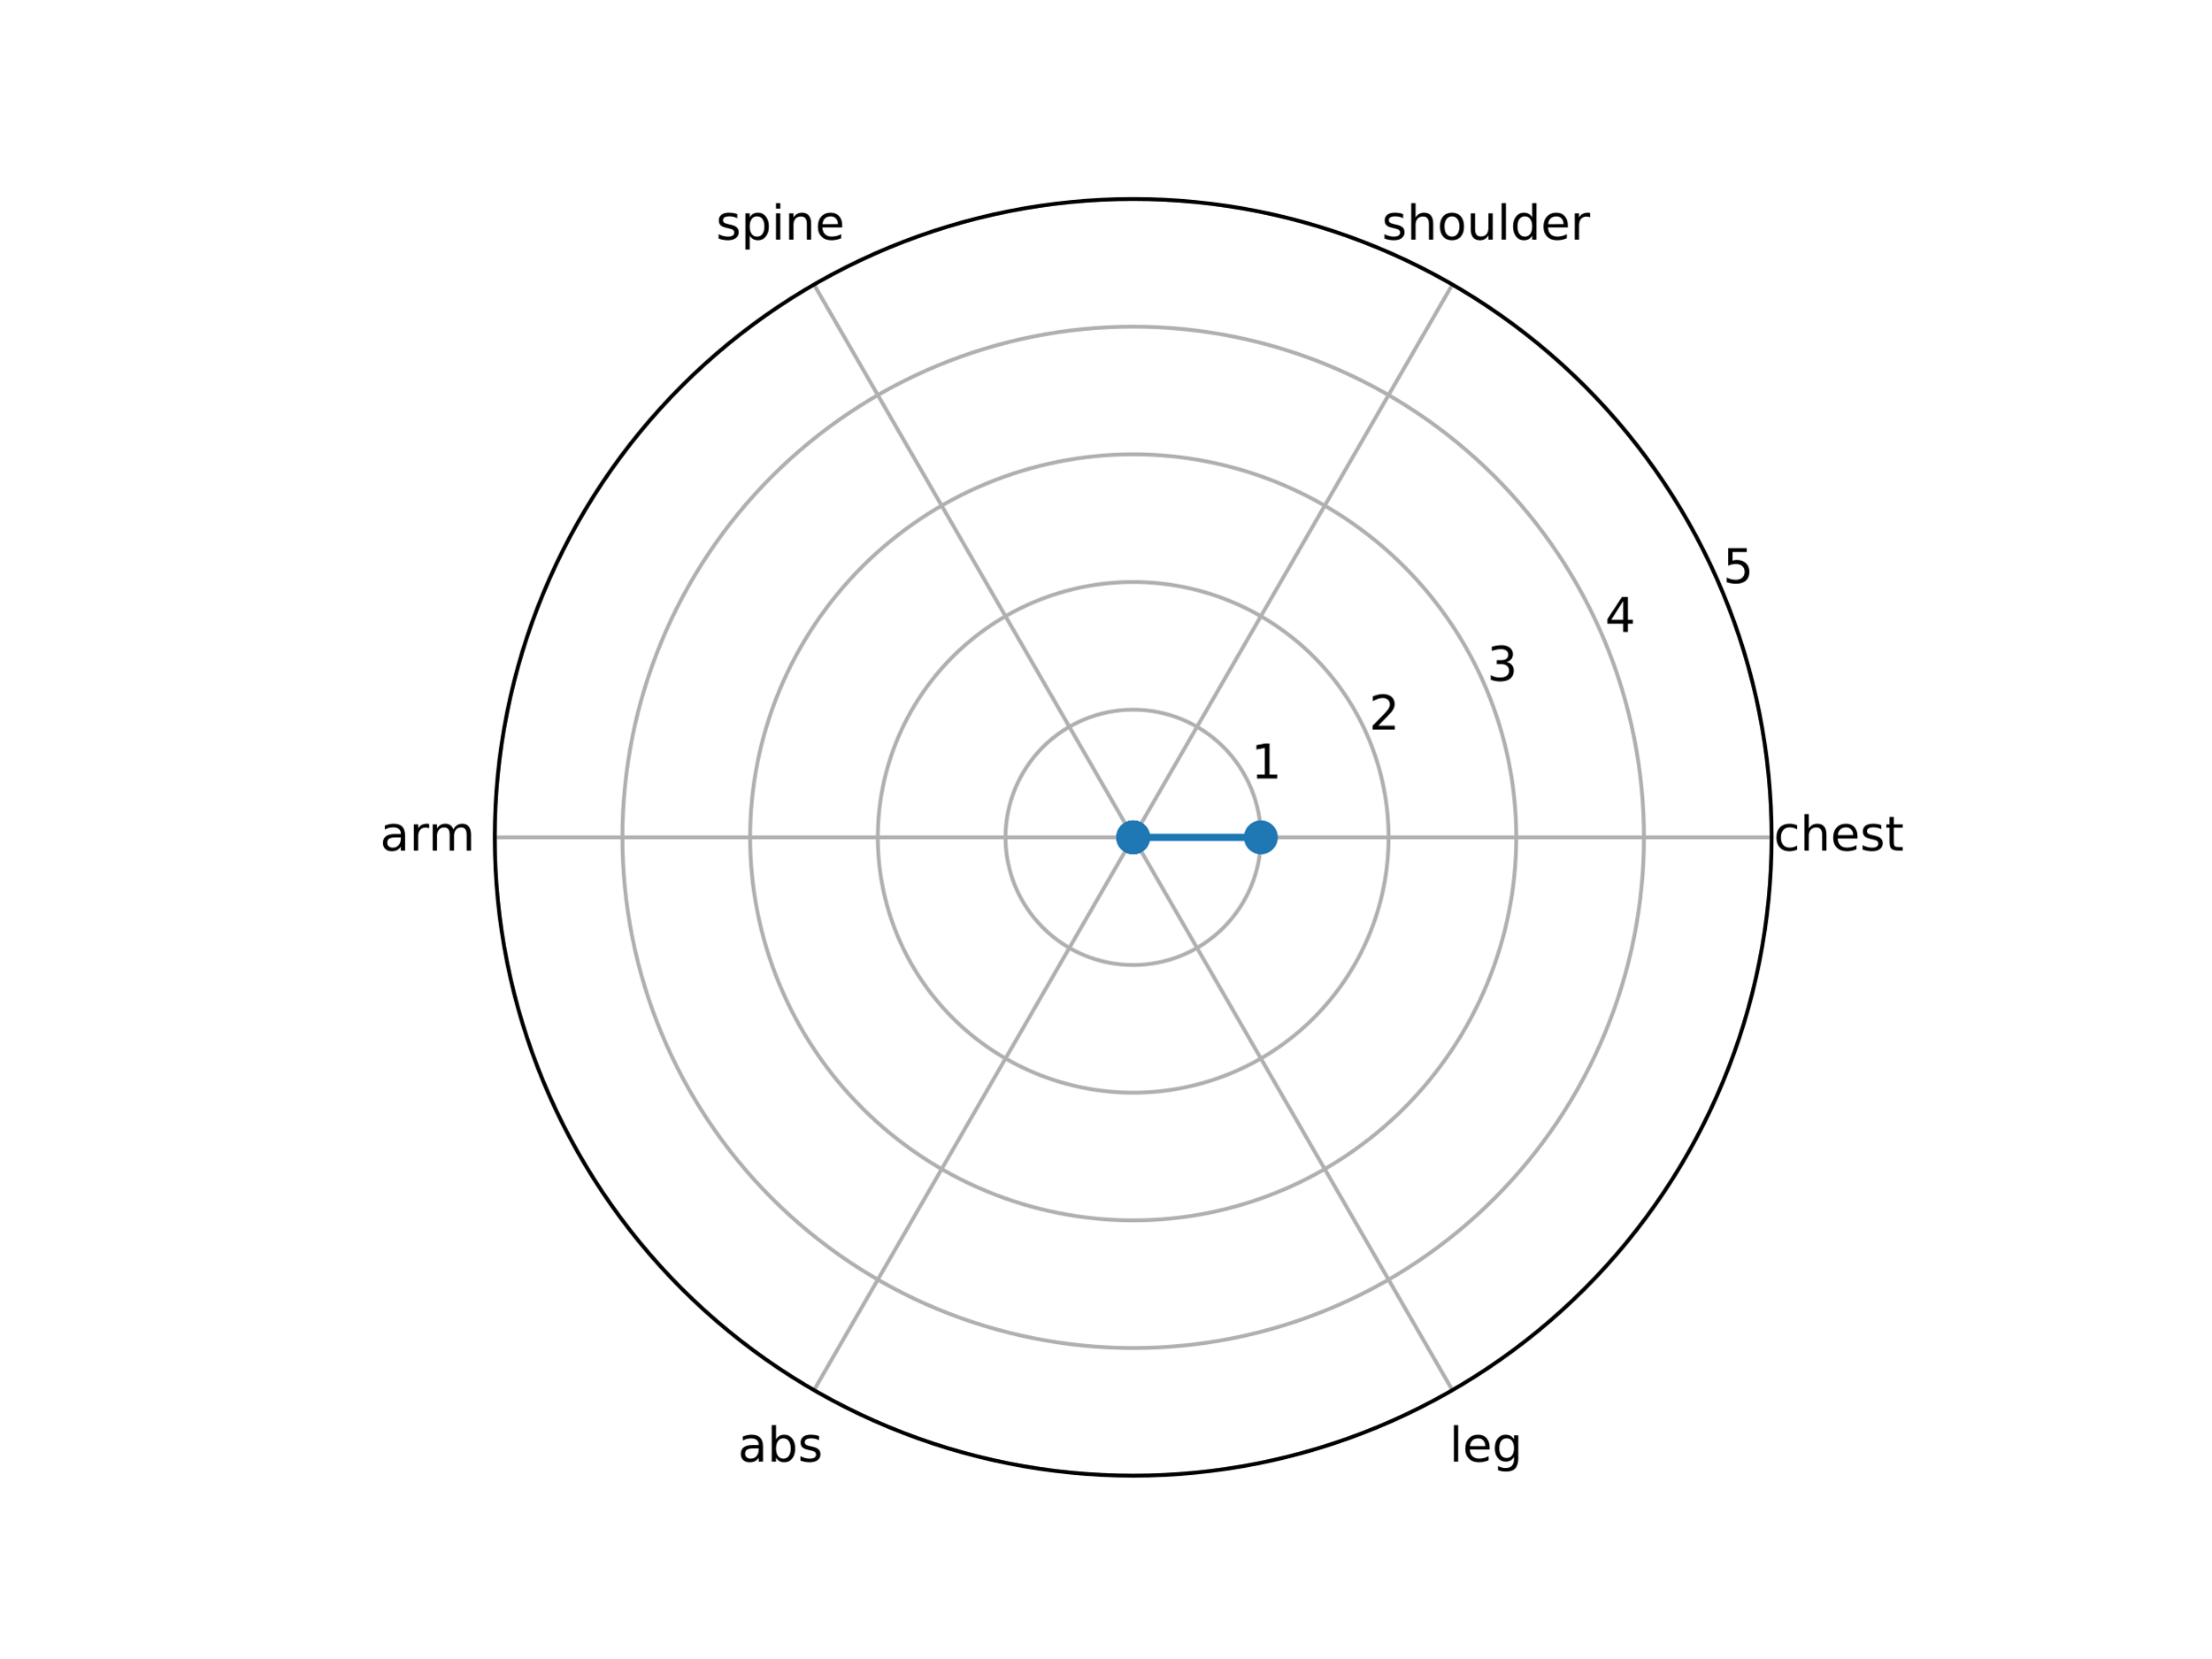
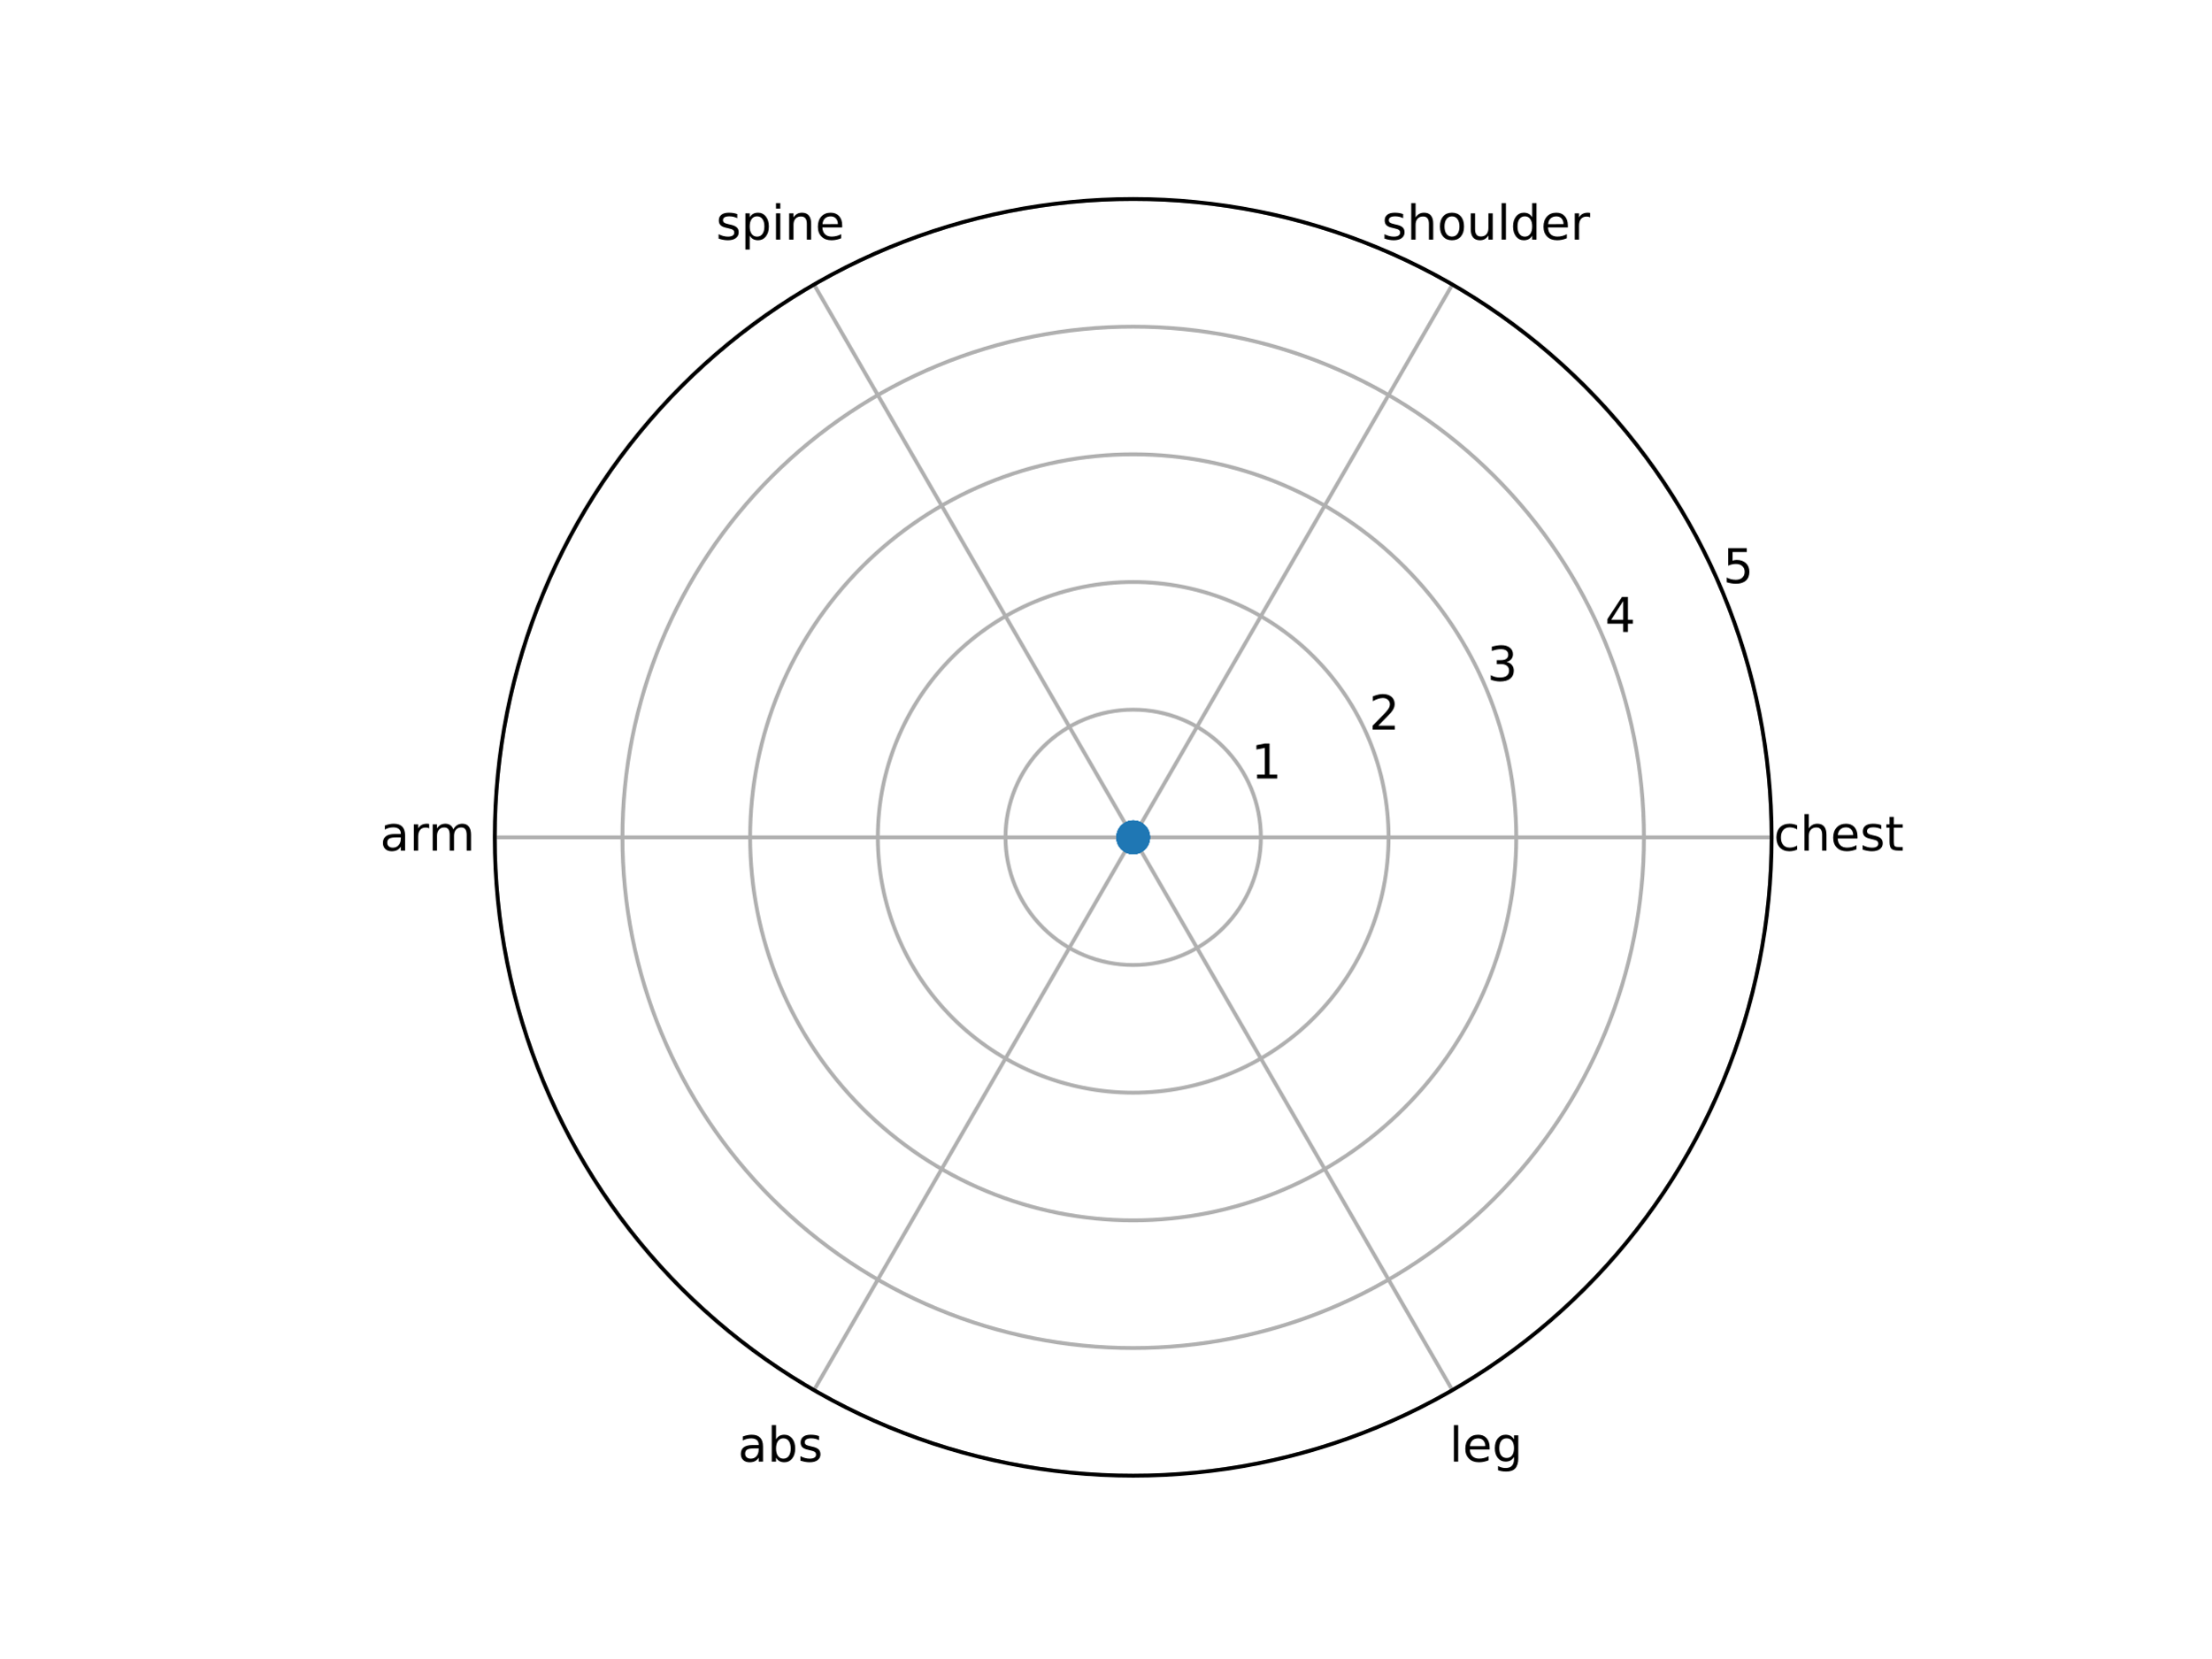
<svg xmlns="http://www.w3.org/2000/svg" xmlns:xlink="http://www.w3.org/1999/xlink" height="345.6pt" version="1.1" viewBox="0 0 460.8 345.6" width="460.8pt">
  <defs>
    <style type="text/css">*{stroke-linecap:butt;stroke-linejoin:round;}</style>
  </defs>
  <g id="figure_1">
    <g id="patch_1">
      <path d="M 0 345.6  L 460.8 345.6  L 460.8 0  L 0 0  z " style="fill:none;" />
    </g>
    <g id="axes_1">
      <g id="patch_2">
        <path d="M 369.216 174.528  C 369.216 157.055 365.774 139.752 359.088 123.61  C 352.401 107.467 342.6 92.798 330.245 80.443  C 317.89 68.088 303.221 58.287 287.078 51.6  C 270.936 44.914 253.633 41.472 236.16 41.472  C 218.687 41.472 201.384 44.914 185.242 51.6  C 169.099 58.287 154.43 68.088 142.075 80.443  C 129.72 92.798 119.919 107.467 113.232 123.61  C 106.546 139.752 103.104 157.055 103.104 174.528  C 103.104 192.001 106.546 209.304 113.232 225.446  C 119.919 241.589 129.72 256.258 142.075 268.613  C 154.43 280.968 169.099 290.769 185.242 297.456  C 201.384 304.142 218.687 307.584 236.16 307.584  C 253.633 307.584 270.936 304.142 287.078 297.456  C 303.221 290.769 317.89 280.968 330.245 268.613  C 342.6 256.258 352.401 241.589 359.088 225.446  C 365.774 209.304 369.216 192.001 369.216 174.528  M 236.16 174.528  C 236.16 174.528 236.16 174.528 236.16 174.528  C 236.16 174.528 236.16 174.528 236.16 174.528  C 236.16 174.528 236.16 174.528 236.16 174.528  C 236.16 174.528 236.16 174.528 236.16 174.528  C 236.16 174.528 236.16 174.528 236.16 174.528  C 236.16 174.528 236.16 174.528 236.16 174.528  C 236.16 174.528 236.16 174.528 236.16 174.528  C 236.16 174.528 236.16 174.528 236.16 174.528  C 236.16 174.528 236.16 174.528 236.16 174.528  C 236.16 174.528 236.16 174.528 236.16 174.528  C 236.16 174.528 236.16 174.528 236.16 174.528  C 236.16 174.528 236.16 174.528 236.16 174.528  C 236.16 174.528 236.16 174.528 236.16 174.528  C 236.16 174.528 236.16 174.528 236.16 174.528  C 236.16 174.528 236.16 174.528 236.16 174.528  C 236.16 174.528 236.16 174.528 236.16 174.528  M 369.216 174.528  z " style="fill:none;" />
      </g>
      <g id="patch_3">
-         <path clip-path="url(#pc2faaa885c)" d="M 262.771 174.528  L 236.16 174.528  L 236.16 174.528  L 236.16 174.528  L 236.16 174.528  L 236.16 174.528  L 262.771 174.528  z " style="fill:#1f77b4;opacity:0.25;" />
+         <path clip-path="url(#p8f4d72f1d3)" d="M 236.16 174.528  L 236.16 174.528  L 236.16 174.528  L 236.16 174.528  L 236.16 174.528  L 236.16 174.528  L 236.16 174.528  z " style="fill:#1f77b4;opacity:0.25;" />
      </g>
      <g id="matplotlib.axis_1">
        <g id="xtick_1">
          <g id="line2d_1">
-             <path clip-path="url(#pc2faaa885c)" d="M 236.16 174.528  L 369.216 174.528  " style="fill:none;stroke:#b0b0b0;stroke-linecap:square;stroke-width:0.8;" />
+             <path clip-path="url(#p8f4d72f1d3)" d="M 236.16 174.528  L 369.216 174.528  " style="fill:none;stroke:#b0b0b0;stroke-linecap:square;stroke-width:0.8;" />
          </g>
          <g id="text_1">
            <g transform="translate(369.6566 177.2874)scale(0.1 -0.1)">
              <defs>
                <path d="M 48.781 52.594  L 48.781 44.188  Q 44.969 46.297 41.141 47.344  Q 37.312 48.391 33.406 48.391  Q 24.656 48.391 19.812 42.844  Q 14.984 37.312 14.984 27.297  Q 14.984 17.281 19.812 11.734  Q 24.656 6.203 33.406 6.203  Q 37.312 6.203 41.141 7.25  Q 44.969 8.297 48.781 10.406  L 48.781 2.094  Q 45.016 0.344 40.984 -0.531  Q 36.969 -1.422 32.422 -1.422  Q 20.062 -1.422 12.781 6.344  Q 5.516 14.109 5.516 27.297  Q 5.516 40.672 12.859 48.328  Q 20.219 56 33.016 56  Q 37.156 56 41.109 55.141  Q 45.062 54.297 48.781 52.594  z " id="DejaVuSans-99" />
                <path d="M 54.891 33.016  L 54.891 0  L 45.906 0  L 45.906 32.719  Q 45.906 40.484 42.875 44.328  Q 39.844 48.188 33.797 48.188  Q 26.516 48.188 22.312 43.547  Q 18.109 38.922 18.109 30.906  L 18.109 0  L 9.078 0  L 9.078 75.984  L 18.109 75.984  L 18.109 46.188  Q 21.344 51.125 25.703 53.562  Q 30.078 56 35.797 56  Q 45.219 56 50.047 50.172  Q 54.891 44.344 54.891 33.016  z " id="DejaVuSans-104" />
                <path d="M 56.203 29.594  L 56.203 25.203  L 14.891 25.203  Q 15.484 15.922 20.484 11.062  Q 25.484 6.203 34.422 6.203  Q 39.594 6.203 44.453 7.469  Q 49.312 8.734 54.109 11.281  L 54.109 2.781  Q 49.266 0.734 44.188 -0.344  Q 39.109 -1.422 33.891 -1.422  Q 20.797 -1.422 13.156 6.188  Q 5.516 13.812 5.516 26.812  Q 5.516 40.234 12.766 48.109  Q 20.016 56 32.328 56  Q 43.359 56 49.781 48.891  Q 56.203 41.797 56.203 29.594  z M 47.219 32.234  Q 47.125 39.594 43.094 43.984  Q 39.062 48.391 32.422 48.391  Q 24.906 48.391 20.391 44.141  Q 15.875 39.891 15.188 32.172  z " id="DejaVuSans-101" />
                <path d="M 44.281 53.078  L 44.281 44.578  Q 40.484 46.531 36.375 47.5  Q 32.281 48.484 27.875 48.484  Q 21.188 48.484 17.844 46.438  Q 14.5 44.391 14.5 40.281  Q 14.5 37.156 16.891 35.375  Q 19.281 33.594 26.516 31.984  L 29.594 31.297  Q 39.156 29.25 43.188 25.516  Q 47.219 21.781 47.219 15.094  Q 47.219 7.469 41.188 3.016  Q 35.156 -1.422 24.609 -1.422  Q 20.219 -1.422 15.453 -0.562  Q 10.688 0.297 5.422 2  L 5.422 11.281  Q 10.406 8.688 15.234 7.391  Q 20.062 6.109 24.812 6.109  Q 31.156 6.109 34.562 8.281  Q 37.984 10.453 37.984 14.406  Q 37.984 18.062 35.516 20.016  Q 33.062 21.969 24.703 23.781  L 21.578 24.516  Q 13.234 26.266 9.516 29.906  Q 5.812 33.547 5.812 39.891  Q 5.812 47.609 11.281 51.797  Q 16.75 56 26.812 56  Q 31.781 56 36.172 55.266  Q 40.578 54.547 44.281 53.078  z " id="DejaVuSans-115" />
                <path d="M 18.312 70.219  L 18.312 54.688  L 36.812 54.688  L 36.812 47.703  L 18.312 47.703  L 18.312 18.016  Q 18.312 11.328 20.141 9.422  Q 21.969 7.516 27.594 7.516  L 36.812 7.516  L 36.812 0  L 27.594 0  Q 17.188 0 13.234 3.875  Q 9.281 7.766 9.281 18.016  L 9.281 47.703  L 2.688 47.703  L 2.688 54.688  L 9.281 54.688  L 9.281 70.219  z " id="DejaVuSans-116" />
              </defs>
              <use xlink:href="#DejaVuSans-99" />
              <use x="54.98" xlink:href="#DejaVuSans-104" />
              <use x="118.359" xlink:href="#DejaVuSans-101" />
              <use x="179.883" xlink:href="#DejaVuSans-115" />
              <use x="231.982" xlink:href="#DejaVuSans-116" />
            </g>
          </g>
        </g>
        <g id="xtick_2">
          <g id="line2d_2">
-             <path clip-path="url(#pc2faaa885c)" d="M 236.16 174.528  L 302.688 59.298  " style="fill:none;stroke:#b0b0b0;stroke-linecap:square;stroke-width:0.8;" />
+             <path clip-path="url(#p8f4d72f1d3)" d="M 236.16 174.528  L 302.688 59.298  " style="fill:none;stroke:#b0b0b0;stroke-linecap:square;stroke-width:0.8;" />
          </g>
          <g id="text_2">
            <g transform="translate(287.9911 49.93314)scale(0.1 -0.1)">
              <defs>
                <path d="M 30.609 48.391  Q 23.391 48.391 19.188 42.75  Q 14.984 37.109 14.984 27.297  Q 14.984 17.484 19.156 11.844  Q 23.344 6.203 30.609 6.203  Q 37.797 6.203 41.984 11.859  Q 46.188 17.531 46.188 27.297  Q 46.188 37.016 41.984 42.703  Q 37.797 48.391 30.609 48.391  z M 30.609 56  Q 42.328 56 49.016 48.375  Q 55.719 40.766 55.719 27.297  Q 55.719 13.875 49.016 6.219  Q 42.328 -1.422 30.609 -1.422  Q 18.844 -1.422 12.172 6.219  Q 5.516 13.875 5.516 27.297  Q 5.516 40.766 12.172 48.375  Q 18.844 56 30.609 56  z " id="DejaVuSans-111" />
                <path d="M 8.5 21.578  L 8.5 54.688  L 17.484 54.688  L 17.484 21.922  Q 17.484 14.156 20.5 10.266  Q 23.531 6.391 29.594 6.391  Q 36.859 6.391 41.078 11.031  Q 45.312 15.672 45.312 23.688  L 45.312 54.688  L 54.297 54.688  L 54.297 0  L 45.312 0  L 45.312 8.406  Q 42.047 3.422 37.719 1  Q 33.406 -1.422 27.688 -1.422  Q 18.266 -1.422 13.375 4.438  Q 8.5 10.297 8.5 21.578  z M 31.109 56  z " id="DejaVuSans-117" />
                <path d="M 9.422 75.984  L 18.406 75.984  L 18.406 0  L 9.422 0  z " id="DejaVuSans-108" />
                <path d="M 45.406 46.391  L 45.406 75.984  L 54.391 75.984  L 54.391 0  L 45.406 0  L 45.406 8.203  Q 42.578 3.328 38.25 0.953  Q 33.938 -1.422 27.875 -1.422  Q 17.969 -1.422 11.734 6.484  Q 5.516 14.406 5.516 27.297  Q 5.516 40.188 11.734 48.094  Q 17.969 56 27.875 56  Q 33.938 56 38.25 53.625  Q 42.578 51.266 45.406 46.391  z M 14.797 27.297  Q 14.797 17.391 18.875 11.75  Q 22.953 6.109 30.078 6.109  Q 37.203 6.109 41.297 11.75  Q 45.406 17.391 45.406 27.297  Q 45.406 37.203 41.297 42.844  Q 37.203 48.484 30.078 48.484  Q 22.953 48.484 18.875 42.844  Q 14.797 37.203 14.797 27.297  z " id="DejaVuSans-100" />
                <path d="M 41.109 46.297  Q 39.594 47.172 37.812 47.578  Q 36.031 48 33.891 48  Q 26.266 48 22.188 43.047  Q 18.109 38.094 18.109 28.812  L 18.109 0  L 9.078 0  L 9.078 54.688  L 18.109 54.688  L 18.109 46.188  Q 20.953 51.172 25.484 53.578  Q 30.031 56 36.531 56  Q 37.453 56 38.578 55.875  Q 39.703 55.766 41.062 55.516  z " id="DejaVuSans-114" />
              </defs>
              <use xlink:href="#DejaVuSans-115" />
              <use x="52.1" xlink:href="#DejaVuSans-104" />
              <use x="115.479" xlink:href="#DejaVuSans-111" />
              <use x="176.66" xlink:href="#DejaVuSans-117" />
              <use x="240.039" xlink:href="#DejaVuSans-108" />
              <use x="267.822" xlink:href="#DejaVuSans-100" />
              <use x="331.299" xlink:href="#DejaVuSans-101" />
              <use x="392.822" xlink:href="#DejaVuSans-114" />
            </g>
          </g>
        </g>
        <g id="xtick_3">
          <g id="line2d_3">
-             <path clip-path="url(#pc2faaa885c)" d="M 236.16 174.528  L 169.632 59.298  " style="fill:none;stroke:#b0b0b0;stroke-linecap:square;stroke-width:0.8;" />
+             <path clip-path="url(#p8f4d72f1d3)" d="M 236.16 174.528  L 169.632 59.298  " style="fill:none;stroke:#b0b0b0;stroke-linecap:square;stroke-width:0.8;" />
          </g>
          <g id="text_3">
            <g transform="translate(149.2187 49.93314)scale(0.1 -0.1)">
              <defs>
                <path d="M 18.109 8.203  L 18.109 -20.797  L 9.078 -20.797  L 9.078 54.688  L 18.109 54.688  L 18.109 46.391  Q 20.953 51.266 25.266 53.625  Q 29.594 56 35.594 56  Q 45.562 56 51.781 48.094  Q 58.016 40.188 58.016 27.297  Q 58.016 14.406 51.781 6.484  Q 45.562 -1.422 35.594 -1.422  Q 29.594 -1.422 25.266 0.953  Q 20.953 3.328 18.109 8.203  z M 48.688 27.297  Q 48.688 37.203 44.609 42.844  Q 40.531 48.484 33.406 48.484  Q 26.266 48.484 22.188 42.844  Q 18.109 37.203 18.109 27.297  Q 18.109 17.391 22.188 11.75  Q 26.266 6.109 33.406 6.109  Q 40.531 6.109 44.609 11.75  Q 48.688 17.391 48.688 27.297  z " id="DejaVuSans-112" />
                <path d="M 9.422 54.688  L 18.406 54.688  L 18.406 0  L 9.422 0  z M 9.422 75.984  L 18.406 75.984  L 18.406 64.594  L 9.422 64.594  z " id="DejaVuSans-105" />
                <path d="M 54.891 33.016  L 54.891 0  L 45.906 0  L 45.906 32.719  Q 45.906 40.484 42.875 44.328  Q 39.844 48.188 33.797 48.188  Q 26.516 48.188 22.312 43.547  Q 18.109 38.922 18.109 30.906  L 18.109 0  L 9.078 0  L 9.078 54.688  L 18.109 54.688  L 18.109 46.188  Q 21.344 51.125 25.703 53.562  Q 30.078 56 35.797 56  Q 45.219 56 50.047 50.172  Q 54.891 44.344 54.891 33.016  z " id="DejaVuSans-110" />
              </defs>
              <use xlink:href="#DejaVuSans-115" />
              <use x="52.1" xlink:href="#DejaVuSans-112" />
              <use x="115.576" xlink:href="#DejaVuSans-105" />
              <use x="143.359" xlink:href="#DejaVuSans-110" />
              <use x="206.738" xlink:href="#DejaVuSans-101" />
            </g>
          </g>
        </g>
        <g id="xtick_4">
          <g id="line2d_4">
-             <path clip-path="url(#pc2faaa885c)" d="M 236.16 174.528  L 103.104 174.528  " style="fill:none;stroke:#b0b0b0;stroke-linecap:square;stroke-width:0.8;" />
+             <path clip-path="url(#p8f4d72f1d3)" d="M 236.16 174.528  L 103.104 174.528  " style="fill:none;stroke:#b0b0b0;stroke-linecap:square;stroke-width:0.8;" />
          </g>
          <g id="text_4">
            <g transform="translate(79.20166 177.2874)scale(0.1 -0.1)">
              <defs>
                <path d="M 34.281 27.484  Q 23.391 27.484 19.188 25  Q 14.984 22.516 14.984 16.5  Q 14.984 11.719 18.141 8.906  Q 21.297 6.109 26.703 6.109  Q 34.188 6.109 38.703 11.406  Q 43.219 16.703 43.219 25.484  L 43.219 27.484  z M 52.203 31.203  L 52.203 0  L 43.219 0  L 43.219 8.297  Q 40.141 3.328 35.547 0.953  Q 30.953 -1.422 24.312 -1.422  Q 15.922 -1.422 10.953 3.297  Q 6 8.016 6 15.922  Q 6 25.141 12.172 29.828  Q 18.359 34.516 30.609 34.516  L 43.219 34.516  L 43.219 35.406  Q 43.219 41.609 39.141 45  Q 35.062 48.391 27.688 48.391  Q 23 48.391 18.547 47.266  Q 14.109 46.141 10.016 43.891  L 10.016 52.203  Q 14.938 54.109 19.578 55.047  Q 24.219 56 28.609 56  Q 40.484 56 46.344 49.844  Q 52.203 43.703 52.203 31.203  z " id="DejaVuSans-97" />
                <path d="M 52 44.188  Q 55.375 50.25 60.062 53.125  Q 64.75 56 71.094 56  Q 79.641 56 84.281 50.016  Q 88.922 44.047 88.922 33.016  L 88.922 0  L 79.891 0  L 79.891 32.719  Q 79.891 40.578 77.094 44.375  Q 74.312 48.188 68.609 48.188  Q 61.625 48.188 57.562 43.547  Q 53.516 38.922 53.516 30.906  L 53.516 0  L 44.484 0  L 44.484 32.719  Q 44.484 40.625 41.703 44.406  Q 38.922 48.188 33.109 48.188  Q 26.219 48.188 22.156 43.531  Q 18.109 38.875 18.109 30.906  L 18.109 0  L 9.078 0  L 9.078 54.688  L 18.109 54.688  L 18.109 46.188  Q 21.188 51.219 25.484 53.609  Q 29.781 56 35.688 56  Q 41.656 56 45.828 52.969  Q 50 49.953 52 44.188  z " id="DejaVuSans-109" />
              </defs>
              <use xlink:href="#DejaVuSans-97" />
              <use x="61.279" xlink:href="#DejaVuSans-114" />
              <use x="100.643" xlink:href="#DejaVuSans-109" />
            </g>
          </g>
        </g>
        <g id="xtick_5">
          <g id="line2d_5">
-             <path clip-path="url(#pc2faaa885c)" d="M 236.16 174.528  L 169.632 289.758  " style="fill:none;stroke:#b0b0b0;stroke-linecap:square;stroke-width:0.8;" />
+             <path clip-path="url(#p8f4d72f1d3)" d="M 236.16 174.528  L 169.632 289.758  " style="fill:none;stroke:#b0b0b0;stroke-linecap:square;stroke-width:0.8;" />
          </g>
          <g id="text_5">
            <g transform="translate(153.789 304.6416)scale(0.1 -0.1)">
              <defs>
                <path d="M 48.688 27.297  Q 48.688 37.203 44.609 42.844  Q 40.531 48.484 33.406 48.484  Q 26.266 48.484 22.188 42.844  Q 18.109 37.203 18.109 27.297  Q 18.109 17.391 22.188 11.75  Q 26.266 6.109 33.406 6.109  Q 40.531 6.109 44.609 11.75  Q 48.688 17.391 48.688 27.297  z M 18.109 46.391  Q 20.953 51.266 25.266 53.625  Q 29.594 56 35.594 56  Q 45.562 56 51.781 48.094  Q 58.016 40.188 58.016 27.297  Q 58.016 14.406 51.781 6.484  Q 45.562 -1.422 35.594 -1.422  Q 29.594 -1.422 25.266 0.953  Q 20.953 3.328 18.109 8.203  L 18.109 0  L 9.078 0  L 9.078 75.984  L 18.109 75.984  z " id="DejaVuSans-98" />
              </defs>
              <use xlink:href="#DejaVuSans-97" />
              <use x="61.279" xlink:href="#DejaVuSans-98" />
              <use x="124.756" xlink:href="#DejaVuSans-115" />
            </g>
          </g>
        </g>
        <g id="xtick_6">
          <g id="line2d_6">
-             <path clip-path="url(#pc2faaa885c)" d="M 236.16 174.528  L 302.688 289.758  " style="fill:none;stroke:#b0b0b0;stroke-linecap:square;stroke-width:0.8;" />
+             <path clip-path="url(#p8f4d72f1d3)" d="M 236.16 174.528  L 302.688 289.758  " style="fill:none;stroke:#b0b0b0;stroke-linecap:square;stroke-width:0.8;" />
          </g>
          <g id="text_6">
            <g transform="translate(302.0482 304.6416)scale(0.1 -0.1)">
              <defs>
                <path d="M 45.406 27.984  Q 45.406 37.75 41.375 43.109  Q 37.359 48.484 30.078 48.484  Q 22.859 48.484 18.828 43.109  Q 14.797 37.75 14.797 27.984  Q 14.797 18.266 18.828 12.891  Q 22.859 7.516 30.078 7.516  Q 37.359 7.516 41.375 12.891  Q 45.406 18.266 45.406 27.984  z M 54.391 6.781  Q 54.391 -7.172 48.188 -13.984  Q 42 -20.797 29.203 -20.797  Q 24.469 -20.797 20.266 -20.094  Q 16.062 -19.391 12.109 -17.922  L 12.109 -9.188  Q 16.062 -11.328 19.922 -12.344  Q 23.781 -13.375 27.781 -13.375  Q 36.625 -13.375 41.016 -8.766  Q 45.406 -4.156 45.406 5.172  L 45.406 9.625  Q 42.625 4.781 38.281 2.391  Q 33.938 0 27.875 0  Q 17.828 0 11.672 7.656  Q 5.516 15.328 5.516 27.984  Q 5.516 40.672 11.672 48.328  Q 17.828 56 27.875 56  Q 33.938 56 38.281 53.609  Q 42.625 51.219 45.406 46.391  L 45.406 54.688  L 54.391 54.688  z " id="DejaVuSans-103" />
              </defs>
              <use xlink:href="#DejaVuSans-108" />
              <use x="27.783" xlink:href="#DejaVuSans-101" />
              <use x="89.307" xlink:href="#DejaVuSans-103" />
            </g>
          </g>
        </g>
      </g>
      <g id="matplotlib.axis_2">
        <g id="ytick_1">
          <g id="line2d_7">
-             <path clip-path="url(#pc2faaa885c)" d="M 262.771 174.528  C 262.771 171.033 262.083 167.573 260.746 164.344  C 259.408 161.116 257.448 158.182 254.977 155.711  C 252.506 153.24 249.572 151.28 246.344 149.942  C 243.115 148.605 239.655 147.917 236.16 147.917  C 232.665 147.917 229.205 148.605 225.976 149.942  C 222.748 151.28 219.814 153.24 217.343 155.711  C 214.872 158.182 212.912 161.116 211.574 164.344  C 210.237 167.573 209.549 171.033 209.549 174.528  C 209.549 178.023 210.237 181.483 211.574 184.712  C 212.912 187.94 214.872 190.874 217.343 193.345  C 219.814 195.816 222.748 197.776 225.976 199.114  C 229.205 200.451 232.665 201.139 236.16 201.139  C 239.655 201.139 243.115 200.451 246.344 199.114  C 249.572 197.776 252.506 195.816 254.977 193.345  C 257.448 190.874 259.408 187.94 260.746 184.712  C 262.083 181.483 262.771 178.023 262.771 174.528  " style="fill:none;stroke:#b0b0b0;stroke-linecap:square;stroke-width:0.8;" />
+             <path clip-path="url(#p8f4d72f1d3)" d="M 262.771 174.528  C 262.771 171.033 262.083 167.573 260.746 164.344  C 259.408 161.116 257.448 158.182 254.977 155.711  C 252.506 153.24 249.572 151.28 246.344 149.942  C 243.115 148.605 239.655 147.917 236.16 147.917  C 232.665 147.917 229.205 148.605 225.976 149.942  C 222.748 151.28 219.814 153.24 217.343 155.711  C 214.872 158.182 212.912 161.116 211.574 164.344  C 210.237 167.573 209.549 171.033 209.549 174.528  C 209.549 178.023 210.237 181.483 211.574 184.712  C 212.912 187.94 214.872 190.874 217.343 193.345  C 219.814 195.816 222.748 197.776 225.976 199.114  C 229.205 200.451 232.665 201.139 236.16 201.139  C 239.655 201.139 243.115 200.451 246.344 199.114  C 249.572 197.776 252.506 195.816 254.977 193.345  C 257.448 190.874 259.408 187.94 260.746 184.712  C 262.083 181.483 262.771 178.023 262.771 174.528  " style="fill:none;stroke:#b0b0b0;stroke-linecap:square;stroke-width:0.8;" />
          </g>
          <g id="text_7">
            <g transform="translate(260.7455 162.2646)scale(0.1 -0.1)">
              <defs>
                <path d="M 12.406 8.297  L 28.516 8.297  L 28.516 63.922  L 10.984 60.406  L 10.984 69.391  L 28.422 72.906  L 38.281 72.906  L 38.281 8.297  L 54.391 8.297  L 54.391 0  L 12.406 0  z " id="DejaVuSans-49" />
              </defs>
              <use xlink:href="#DejaVuSans-49" />
            </g>
          </g>
        </g>
        <g id="ytick_2">
          <g id="line2d_8">
-             <path clip-path="url(#pc2faaa885c)" d="M 289.382 174.528  C 289.382 167.539 288.006 160.618 285.331 154.161  C 282.656 147.704 278.736 141.836 273.794 136.894  C 268.852 131.952 262.984 128.032 256.527 125.357  C 250.07 122.682 243.149 121.306 236.16 121.306  C 229.171 121.306 222.25 122.682 215.793 125.357  C 209.336 128.032 203.468 131.952 198.526 136.894  C 193.584 141.836 189.664 147.704 186.989 154.161  C 184.314 160.618 182.938 167.539 182.938 174.528  C 182.938 181.517 184.314 188.438 186.989 194.895  C 189.664 201.352 193.584 207.22 198.526 212.162  C 203.468 217.104 209.336 221.024 215.793 223.699  C 222.25 226.374 229.171 227.75 236.16 227.75  C 243.149 227.75 250.07 226.374 256.527 223.699  C 262.984 221.024 268.852 217.104 273.794 212.162  C 278.736 207.22 282.656 201.352 285.331 194.895  C 288.006 188.438 289.382 181.517 289.382 174.528  " style="fill:none;stroke:#b0b0b0;stroke-linecap:square;stroke-width:0.8;" />
+             <path clip-path="url(#p8f4d72f1d3)" d="M 289.382 174.528  C 289.382 167.539 288.006 160.618 285.331 154.161  C 282.656 147.704 278.736 141.836 273.794 136.894  C 268.852 131.952 262.984 128.032 256.527 125.357  C 250.07 122.682 243.149 121.306 236.16 121.306  C 229.171 121.306 222.25 122.682 215.793 125.357  C 209.336 128.032 203.468 131.952 198.526 136.894  C 193.584 141.836 189.664 147.704 186.989 154.161  C 184.314 160.618 182.938 167.539 182.938 174.528  C 182.938 181.517 184.314 188.438 186.989 194.895  C 189.664 201.352 193.584 207.22 198.526 212.162  C 203.468 217.104 209.336 221.024 215.793 223.699  C 222.25 226.374 229.171 227.75 236.16 227.75  C 243.149 227.75 250.07 226.374 256.527 223.699  C 262.984 221.024 268.852 217.104 273.794 212.162  C 278.736 207.22 282.656 201.352 285.331 194.895  C 288.006 188.438 289.382 181.517 289.382 174.528  " style="fill:none;stroke:#b0b0b0;stroke-linecap:square;stroke-width:0.8;" />
          </g>
          <g id="text_8">
            <g transform="translate(285.3311 152.081)scale(0.1 -0.1)">
              <defs>
                <path d="M 19.188 8.297  L 53.609 8.297  L 53.609 0  L 7.328 0  L 7.328 8.297  Q 12.938 14.109 22.625 23.891  Q 32.328 33.688 34.812 36.531  Q 39.547 41.844 41.422 45.531  Q 43.312 49.219 43.312 52.781  Q 43.312 58.594 39.234 62.25  Q 35.156 65.922 28.609 65.922  Q 23.969 65.922 18.812 64.312  Q 13.672 62.703 7.812 59.422  L 7.812 69.391  Q 13.766 71.781 18.938 73  Q 24.125 74.219 28.422 74.219  Q 39.75 74.219 46.484 68.547  Q 53.219 62.891 53.219 53.422  Q 53.219 48.922 51.531 44.891  Q 49.859 40.875 45.406 35.406  Q 44.188 33.984 37.641 27.219  Q 31.109 20.453 19.188 8.297  z " id="DejaVuSans-50" />
              </defs>
              <use xlink:href="#DejaVuSans-50" />
            </g>
          </g>
        </g>
        <g id="ytick_3">
          <g id="line2d_9">
-             <path clip-path="url(#pc2faaa885c)" d="M 315.994 174.528  C 315.994 164.044 313.929 153.663 309.917 143.977  C 305.905 134.291 300.024 125.49 292.611 118.077  C 285.198 110.664 276.397 104.783 266.711 100.771  C 257.025 96.759 246.644 94.694 236.16 94.694  C 225.676 94.694 215.295 96.759 205.609 100.771  C 195.923 104.783 187.122 110.664 179.709 118.077  C 172.296 125.49 166.415 134.291 162.403 143.977  C 158.391 153.663 156.326 164.044 156.326 174.528  C 156.326 185.012 158.391 195.393 162.403 205.079  C 166.415 214.765 172.296 223.566 179.709 230.979  C 187.122 238.392 195.923 244.273 205.609 248.285  C 215.295 252.297 225.676 254.362 236.16 254.362  C 246.644 254.362 257.025 252.297 266.711 248.285  C 276.397 244.273 285.198 238.392 292.611 230.979  C 300.024 223.566 305.905 214.765 309.917 205.079  C 313.929 195.393 315.994 185.012 315.994 174.528  " style="fill:none;stroke:#b0b0b0;stroke-linecap:square;stroke-width:0.8;" />
+             <path clip-path="url(#p8f4d72f1d3)" d="M 315.994 174.528  C 315.994 164.044 313.929 153.663 309.917 143.977  C 305.905 134.291 300.024 125.49 292.611 118.077  C 285.198 110.664 276.397 104.783 266.711 100.771  C 257.025 96.759 246.644 94.694 236.16 94.694  C 225.676 94.694 215.295 96.759 205.609 100.771  C 195.923 104.783 187.122 110.664 179.709 118.077  C 172.296 125.49 166.415 134.291 162.403 143.977  C 158.391 153.663 156.326 164.044 156.326 174.528  C 156.326 185.012 158.391 195.393 162.403 205.079  C 166.415 214.765 172.296 223.566 179.709 230.979  C 187.122 238.392 195.923 244.273 205.609 248.285  C 215.295 252.297 225.676 254.362 236.16 254.362  C 246.644 254.362 257.025 252.297 266.711 248.285  C 276.397 244.273 285.198 238.392 292.611 230.979  C 300.024 223.566 305.905 214.765 309.917 205.079  C 313.929 195.393 315.994 185.012 315.994 174.528  " style="fill:none;stroke:#b0b0b0;stroke-linecap:square;stroke-width:0.8;" />
          </g>
          <g id="text_9">
            <g transform="translate(309.9166 141.8973)scale(0.1 -0.1)">
              <defs>
                <path d="M 40.578 39.312  Q 47.656 37.797 51.625 33  Q 55.609 28.219 55.609 21.188  Q 55.609 10.406 48.188 4.484  Q 40.766 -1.422 27.094 -1.422  Q 22.516 -1.422 17.656 -0.516  Q 12.797 0.391 7.625 2.203  L 7.625 11.719  Q 11.719 9.328 16.594 8.109  Q 21.484 6.891 26.812 6.891  Q 36.078 6.891 40.938 10.547  Q 45.797 14.203 45.797 21.188  Q 45.797 27.641 41.281 31.266  Q 36.766 34.906 28.719 34.906  L 20.219 34.906  L 20.219 43.016  L 29.109 43.016  Q 36.375 43.016 40.234 45.922  Q 44.094 48.828 44.094 54.297  Q 44.094 59.906 40.109 62.906  Q 36.141 65.922 28.719 65.922  Q 24.656 65.922 20.016 65.031  Q 15.375 64.156 9.812 62.312  L 9.812 71.094  Q 15.438 72.656 20.344 73.438  Q 25.25 74.219 29.594 74.219  Q 40.828 74.219 47.359 69.109  Q 53.906 64.016 53.906 55.328  Q 53.906 49.266 50.438 45.094  Q 46.969 40.922 40.578 39.312  z " id="DejaVuSans-51" />
              </defs>
              <use xlink:href="#DejaVuSans-51" />
            </g>
          </g>
        </g>
        <g id="ytick_4">
          <g id="line2d_10">
-             <path clip-path="url(#pc2faaa885c)" d="M 342.605 174.528  C 342.605 160.55 339.851 146.708 334.502 133.793  C 329.153 120.879 321.312 109.144 311.428 99.26  C 301.544 89.376 289.809 81.535 276.895 76.186  C 263.98 70.837 250.138 68.083 236.16 68.083  C 222.182 68.083 208.34 70.837 195.425 76.186  C 182.511 81.535 170.776 89.376 160.892 99.26  C 151.008 109.144 143.167 120.879 137.818 133.793  C 132.469 146.708 129.715 160.55 129.715 174.528  C 129.715 188.506 132.469 202.348 137.818 215.263  C 143.167 228.177 151.008 239.912 160.892 249.796  C 170.776 259.68 182.511 267.521 195.425 272.87  C 208.34 278.219 222.182 280.973 236.16 280.973  C 250.138 280.973 263.98 278.219 276.895 272.87  C 289.809 267.521 301.544 259.68 311.428 249.796  C 321.312 239.912 329.153 228.177 334.502 215.263  C 339.851 202.348 342.605 188.506 342.605 174.528  " style="fill:none;stroke:#b0b0b0;stroke-linecap:square;stroke-width:0.8;" />
+             <path clip-path="url(#p8f4d72f1d3)" d="M 342.605 174.528  C 342.605 160.55 339.851 146.708 334.502 133.793  C 329.153 120.879 321.312 109.144 311.428 99.26  C 301.544 89.376 289.809 81.535 276.895 76.186  C 263.98 70.837 250.138 68.083 236.16 68.083  C 222.182 68.083 208.34 70.837 195.425 76.186  C 182.511 81.535 170.776 89.376 160.892 99.26  C 151.008 109.144 143.167 120.879 137.818 133.793  C 132.469 146.708 129.715 160.55 129.715 174.528  C 129.715 188.506 132.469 202.348 137.818 215.263  C 143.167 228.177 151.008 239.912 160.892 249.796  C 170.776 259.68 182.511 267.521 195.425 272.87  C 208.34 278.219 222.182 280.973 236.16 280.973  C 250.138 280.973 263.98 278.219 276.895 272.87  C 289.809 267.521 301.544 259.68 311.428 249.796  C 321.312 239.912 329.153 228.177 334.502 215.263  C 339.851 202.348 342.605 188.506 342.605 174.528  " style="fill:none;stroke:#b0b0b0;stroke-linecap:square;stroke-width:0.8;" />
          </g>
          <g id="text_10">
            <g transform="translate(334.5022 131.7137)scale(0.1 -0.1)">
              <defs>
                <path d="M 37.797 64.312  L 12.891 25.391  L 37.797 25.391  z M 35.203 72.906  L 47.609 72.906  L 47.609 25.391  L 58.016 25.391  L 58.016 17.188  L 47.609 17.188  L 47.609 0  L 37.797 0  L 37.797 17.188  L 4.891 17.188  L 4.891 26.703  z " id="DejaVuSans-52" />
              </defs>
              <use xlink:href="#DejaVuSans-52" />
            </g>
          </g>
        </g>
        <g id="ytick_5">
          <g id="line2d_11">
-             <path clip-path="url(#pc2faaa885c)" d="M 369.216 174.528  C 369.216 157.055 365.774 139.752 359.088 123.61  C 352.401 107.467 342.6 92.798 330.245 80.443  C 317.89 68.088 303.221 58.287 287.078 51.6  C 270.936 44.914 253.633 41.472 236.16 41.472  C 218.687 41.472 201.384 44.914 185.242 51.6  C 169.099 58.287 154.43 68.088 142.075 80.443  C 129.72 92.798 119.919 107.467 113.232 123.61  C 106.546 139.752 103.104 157.055 103.104 174.528  C 103.104 192.001 106.546 209.304 113.232 225.446  C 119.919 241.589 129.72 256.258 142.075 268.613  C 154.43 280.968 169.099 290.769 185.242 297.456  C 201.384 304.142 218.687 307.584 236.16 307.584  C 253.633 307.584 270.936 304.142 287.078 297.456  C 303.221 290.769 317.89 280.968 330.245 268.613  C 342.6 256.258 352.401 241.589 359.088 225.446  C 365.774 209.304 369.216 192.001 369.216 174.528  " style="fill:none;stroke:#b0b0b0;stroke-linecap:square;stroke-width:0.8;" />
+             <path clip-path="url(#p8f4d72f1d3)" d="M 369.216 174.528  C 369.216 157.055 365.774 139.752 359.088 123.61  C 352.401 107.467 342.6 92.798 330.245 80.443  C 317.89 68.088 303.221 58.287 287.078 51.6  C 270.936 44.914 253.633 41.472 236.16 41.472  C 218.687 41.472 201.384 44.914 185.242 51.6  C 169.099 58.287 154.43 68.088 142.075 80.443  C 129.72 92.798 119.919 107.467 113.232 123.61  C 106.546 139.752 103.104 157.055 103.104 174.528  C 103.104 192.001 106.546 209.304 113.232 225.446  C 119.919 241.589 129.72 256.258 142.075 268.613  C 154.43 280.968 169.099 290.769 185.242 297.456  C 201.384 304.142 218.687 307.584 236.16 307.584  C 253.633 307.584 270.936 304.142 287.078 297.456  C 303.221 290.769 317.89 280.968 330.245 268.613  C 342.6 256.258 352.401 241.589 359.088 225.446  C 365.774 209.304 369.216 192.001 369.216 174.528  " style="fill:none;stroke:#b0b0b0;stroke-linecap:square;stroke-width:0.8;" />
          </g>
          <g id="text_11">
            <g transform="translate(359.0877 121.53)scale(0.1 -0.1)">
              <defs>
                <path d="M 10.797 72.906  L 49.516 72.906  L 49.516 64.594  L 19.828 64.594  L 19.828 46.734  Q 21.969 47.469 24.109 47.828  Q 26.266 48.188 28.422 48.188  Q 40.625 48.188 47.75 41.5  Q 54.891 34.812 54.891 23.391  Q 54.891 11.625 47.562 5.094  Q 40.234 -1.422 26.906 -1.422  Q 22.312 -1.422 17.547 -0.641  Q 12.797 0.141 7.719 1.703  L 7.719 11.625  Q 12.109 9.234 16.797 8.062  Q 21.484 6.891 26.703 6.891  Q 35.156 6.891 40.078 11.328  Q 45.016 15.766 45.016 23.391  Q 45.016 31 40.078 35.438  Q 35.156 39.891 26.703 39.891  Q 22.75 39.891 18.812 39.016  Q 14.891 38.141 10.797 36.281  z " id="DejaVuSans-53" />
              </defs>
              <use xlink:href="#DejaVuSans-53" />
            </g>
          </g>
        </g>
      </g>
      <g id="line2d_12">
-         <path clip-path="url(#pc2faaa885c)" d="M 262.771 174.528  L 236.16 174.528  L 236.16 174.528  L 236.16 174.528  L 236.16 174.528  L 236.16 174.528  L 262.771 174.528  " style="fill:none;stroke:#1f77b4;stroke-linecap:square;stroke-width:1.5;" />
+         <path clip-path="url(#p8f4d72f1d3)" d="M 236.16 174.528  L 236.16 174.528  L 236.16 174.528  L 236.16 174.528  L 236.16 174.528  L 236.16 174.528  L 236.16 174.528  " style="fill:none;stroke:#1f77b4;stroke-linecap:square;stroke-width:1.5;" />
        <defs>
-           <path d="M 0 3  C 0.796 3 1.559 2.684 2.121 2.121  C 2.684 1.559 3 0.796 3 0  C 3 -0.796 2.684 -1.559 2.121 -2.121  C 1.559 -2.684 0.796 -3 0 -3  C -0.796 -3 -1.559 -2.684 -2.121 -2.121  C -2.684 -1.559 -3 -0.796 -3 0  C -3 0.796 -2.684 1.559 -2.121 2.121  C -1.559 2.684 -0.796 3 0 3  z " id="m82c2429d64" style="stroke:#1f77b4;" />
+           <path d="M 0 3  C 0.796 3 1.559 2.684 2.121 2.121  C 2.684 1.559 3 0.796 3 0  C 3 -0.796 2.684 -1.559 2.121 -2.121  C 1.559 -2.684 0.796 -3 0 -3  C -0.796 -3 -1.559 -2.684 -2.121 -2.121  C -2.684 -1.559 -3 -0.796 -3 0  C -3 0.796 -2.684 1.559 -2.121 2.121  C -1.559 2.684 -0.796 3 0 3  z " id="m5e3d76308f" style="stroke:#1f77b4;" />
        </defs>
-         <g clip-path="url(#pc2faaa885c)">
-           <use style="fill:#1f77b4;stroke:#1f77b4;" x="262.771" xlink:href="#m82c2429d64" y="174.528" />
-           <use style="fill:#1f77b4;stroke:#1f77b4;" x="236.16" xlink:href="#m82c2429d64" y="174.528" />
-           <use style="fill:#1f77b4;stroke:#1f77b4;" x="236.16" xlink:href="#m82c2429d64" y="174.528" />
-           <use style="fill:#1f77b4;stroke:#1f77b4;" x="236.16" xlink:href="#m82c2429d64" y="174.528" />
-           <use style="fill:#1f77b4;stroke:#1f77b4;" x="236.16" xlink:href="#m82c2429d64" y="174.528" />
-           <use style="fill:#1f77b4;stroke:#1f77b4;" x="236.16" xlink:href="#m82c2429d64" y="174.528" />
-           <use style="fill:#1f77b4;stroke:#1f77b4;" x="262.771" xlink:href="#m82c2429d64" y="174.528" />
+         <g clip-path="url(#p8f4d72f1d3)">
+           <use style="fill:#1f77b4;stroke:#1f77b4;" x="236.16" xlink:href="#m5e3d76308f" y="174.528" />
+           <use style="fill:#1f77b4;stroke:#1f77b4;" x="236.16" xlink:href="#m5e3d76308f" y="174.528" />
+           <use style="fill:#1f77b4;stroke:#1f77b4;" x="236.16" xlink:href="#m5e3d76308f" y="174.528" />
+           <use style="fill:#1f77b4;stroke:#1f77b4;" x="236.16" xlink:href="#m5e3d76308f" y="174.528" />
+           <use style="fill:#1f77b4;stroke:#1f77b4;" x="236.16" xlink:href="#m5e3d76308f" y="174.528" />
+           <use style="fill:#1f77b4;stroke:#1f77b4;" x="236.16" xlink:href="#m5e3d76308f" y="174.528" />
+           <use style="fill:#1f77b4;stroke:#1f77b4;" x="236.16" xlink:href="#m5e3d76308f" y="174.528" />
        </g>
      </g>
      <g id="patch_4">
        <path d="M 369.216 174.528  C 369.216 157.055 365.774 139.752 359.088 123.61  C 352.401 107.467 342.6 92.798 330.245 80.443  C 317.89 68.088 303.221 58.287 287.078 51.6  C 270.936 44.914 253.633 41.472 236.16 41.472  C 218.687 41.472 201.384 44.914 185.242 51.6  C 169.099 58.287 154.43 68.088 142.075 80.443  C 129.72 92.798 119.919 107.467 113.232 123.61  C 106.546 139.752 103.104 157.055 103.104 174.528  C 103.104 192.001 106.546 209.304 113.232 225.446  C 119.919 241.589 129.72 256.258 142.075 268.613  C 154.43 280.968 169.099 290.769 185.242 297.456  C 201.384 304.142 218.687 307.584 236.16 307.584  C 253.633 307.584 270.936 304.142 287.078 297.456  C 303.221 290.769 317.89 280.968 330.245 268.613  C 342.6 256.258 352.401 241.589 359.088 225.446  C 365.774 209.304 369.216 192.001 369.216 174.528  " style="fill:none;stroke:#000000;stroke-linecap:square;stroke-linejoin:miter;stroke-width:0.8;" />
      </g>
    </g>
  </g>
  <defs>
-     <clipPath id="pc2faaa885c">
+     <clipPath id="p8f4d72f1d3">
      <path d="M 369.216 174.528  C 369.216 157.055 365.774 139.752 359.088 123.61  C 352.401 107.467 342.6 92.798 330.245 80.443  C 317.89 68.088 303.221 58.287 287.078 51.6  C 270.936 44.914 253.633 41.472 236.16 41.472  C 218.687 41.472 201.384 44.914 185.242 51.6  C 169.099 58.287 154.43 68.088 142.075 80.443  C 129.72 92.798 119.919 107.467 113.232 123.61  C 106.546 139.752 103.104 157.055 103.104 174.528  C 103.104 192.001 106.546 209.304 113.232 225.446  C 119.919 241.589 129.72 256.258 142.075 268.613  C 154.43 280.968 169.099 290.769 185.242 297.456  C 201.384 304.142 218.687 307.584 236.16 307.584  C 253.633 307.584 270.936 304.142 287.078 297.456  C 303.221 290.769 317.89 280.968 330.245 268.613  C 342.6 256.258 352.401 241.589 359.088 225.446  C 365.774 209.304 369.216 192.001 369.216 174.528  M 236.16 174.528  C 236.16 174.528 236.16 174.528 236.16 174.528  C 236.16 174.528 236.16 174.528 236.16 174.528  C 236.16 174.528 236.16 174.528 236.16 174.528  C 236.16 174.528 236.16 174.528 236.16 174.528  C 236.16 174.528 236.16 174.528 236.16 174.528  C 236.16 174.528 236.16 174.528 236.16 174.528  C 236.16 174.528 236.16 174.528 236.16 174.528  C 236.16 174.528 236.16 174.528 236.16 174.528  C 236.16 174.528 236.16 174.528 236.16 174.528  C 236.16 174.528 236.16 174.528 236.16 174.528  C 236.16 174.528 236.16 174.528 236.16 174.528  C 236.16 174.528 236.16 174.528 236.16 174.528  C 236.16 174.528 236.16 174.528 236.16 174.528  C 236.16 174.528 236.16 174.528 236.16 174.528  C 236.16 174.528 236.16 174.528 236.16 174.528  C 236.16 174.528 236.16 174.528 236.16 174.528  M 369.216 174.528  z " />
    </clipPath>
  </defs>
</svg>
